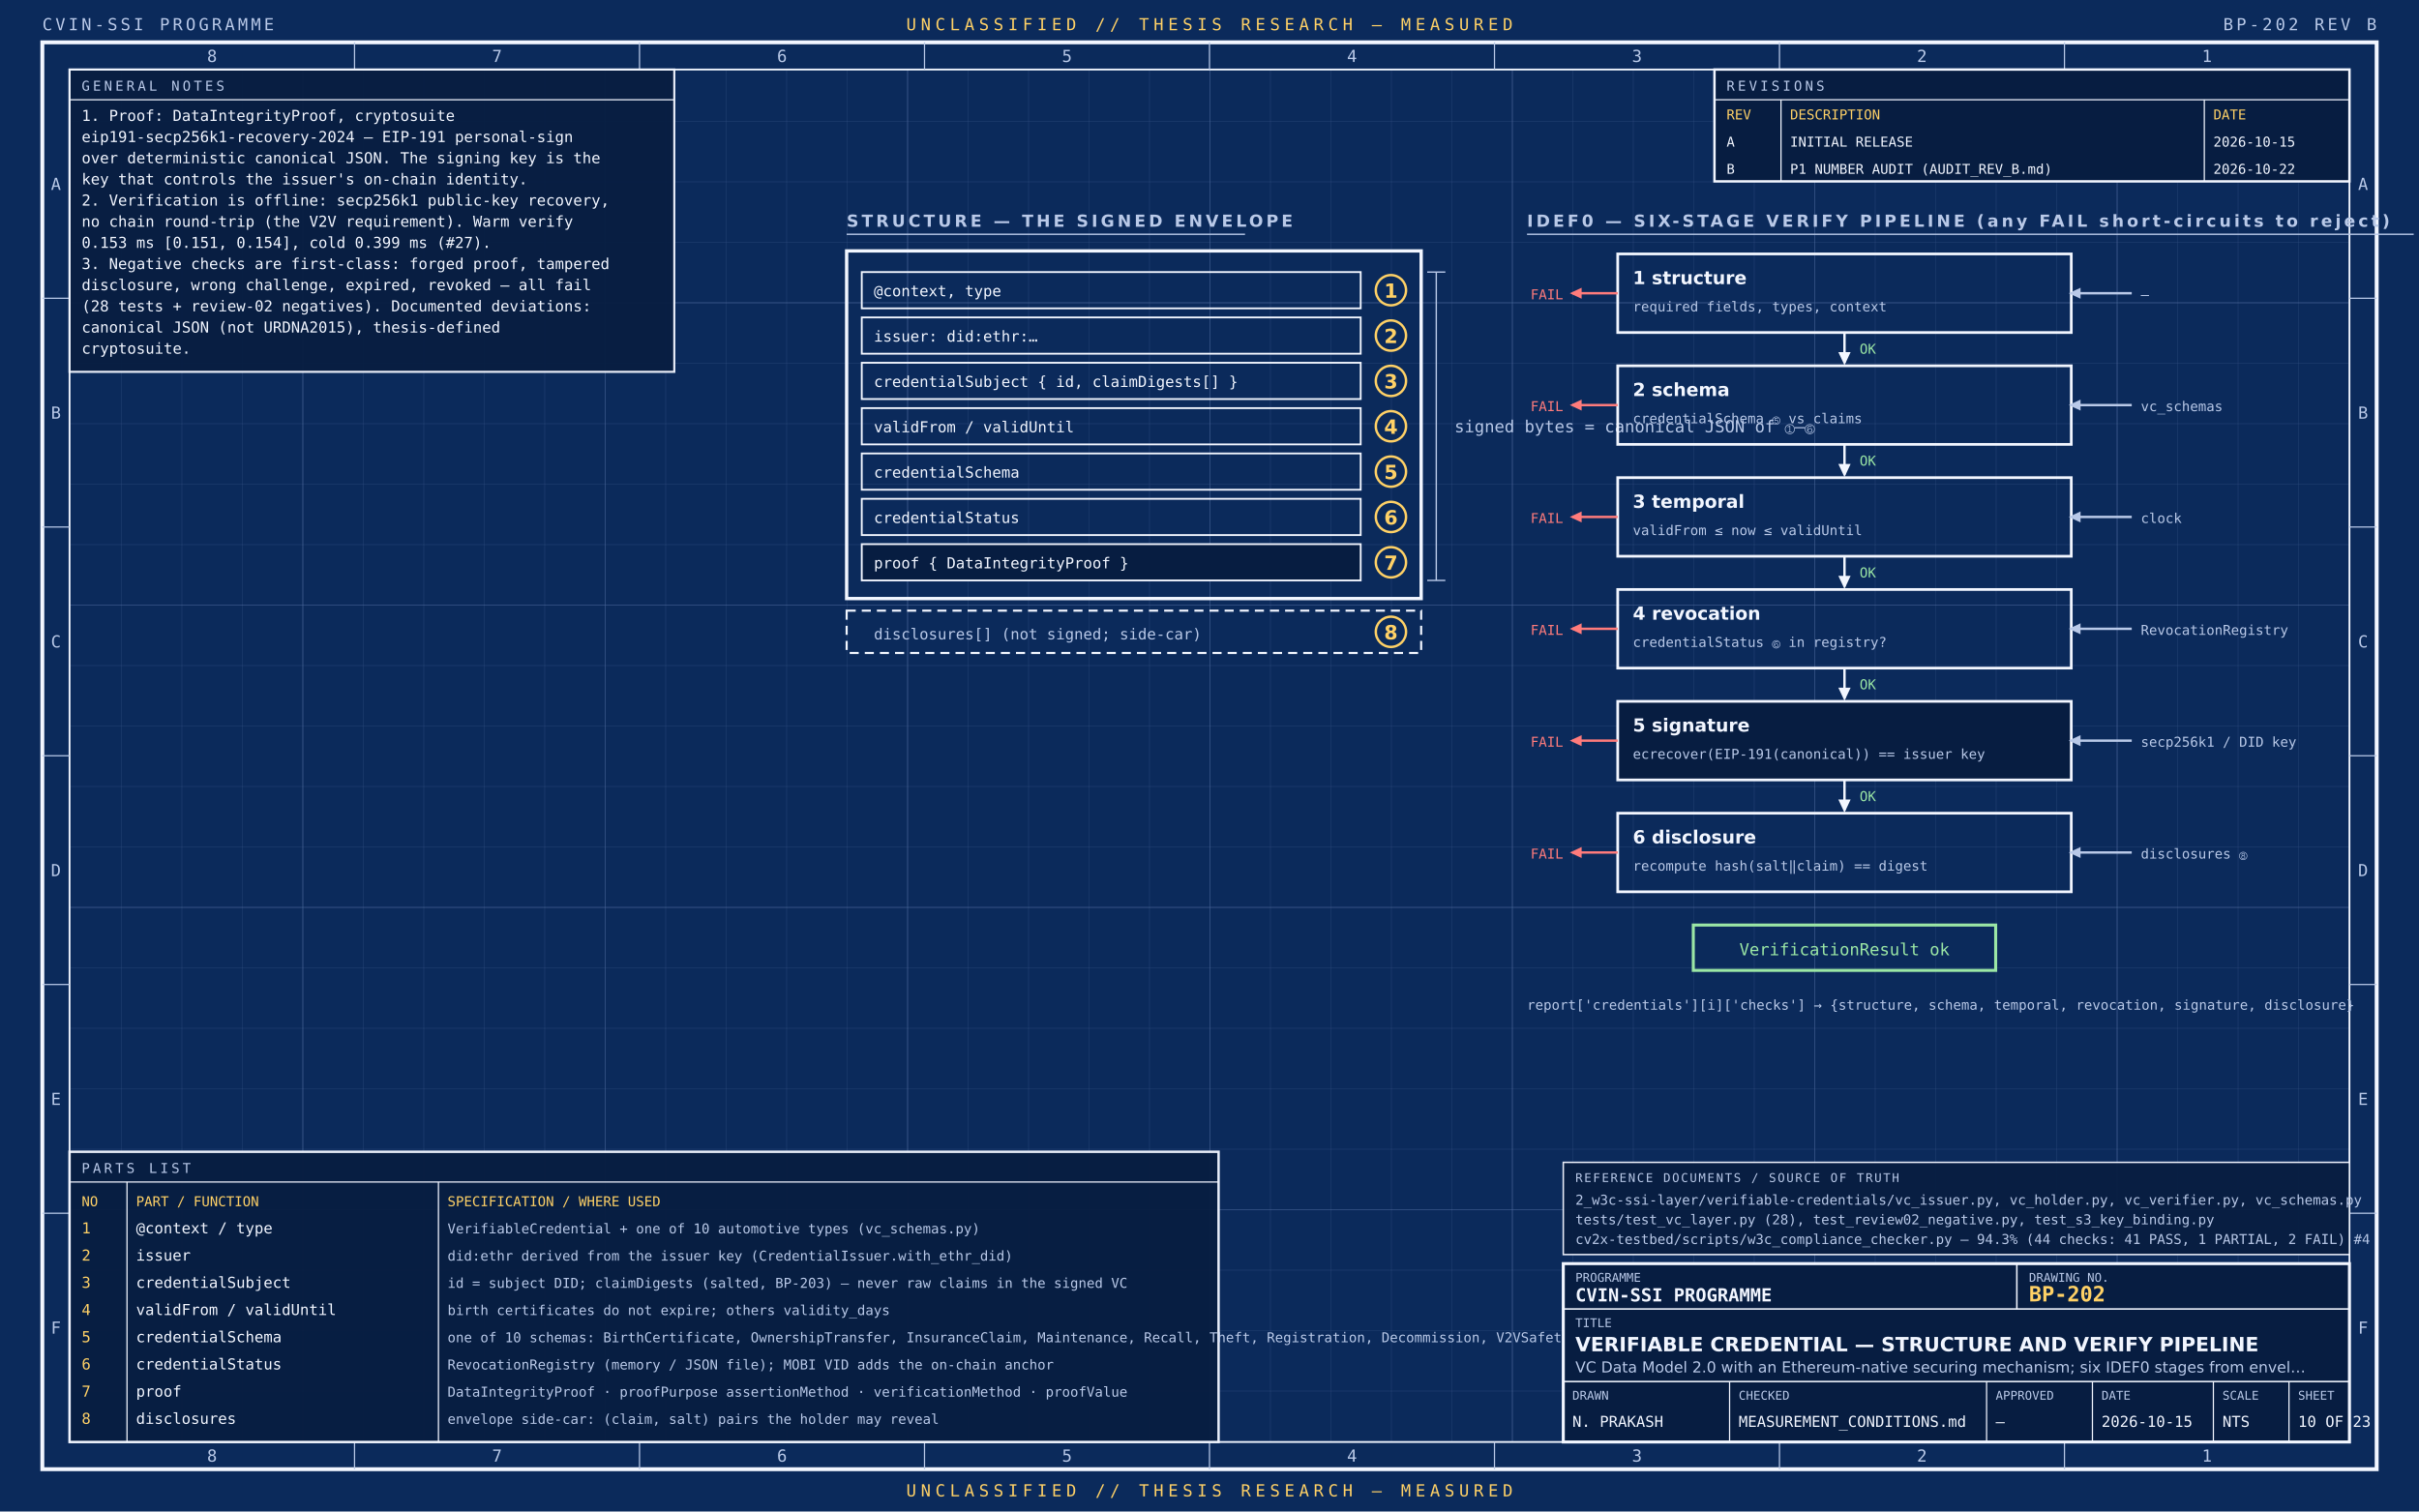
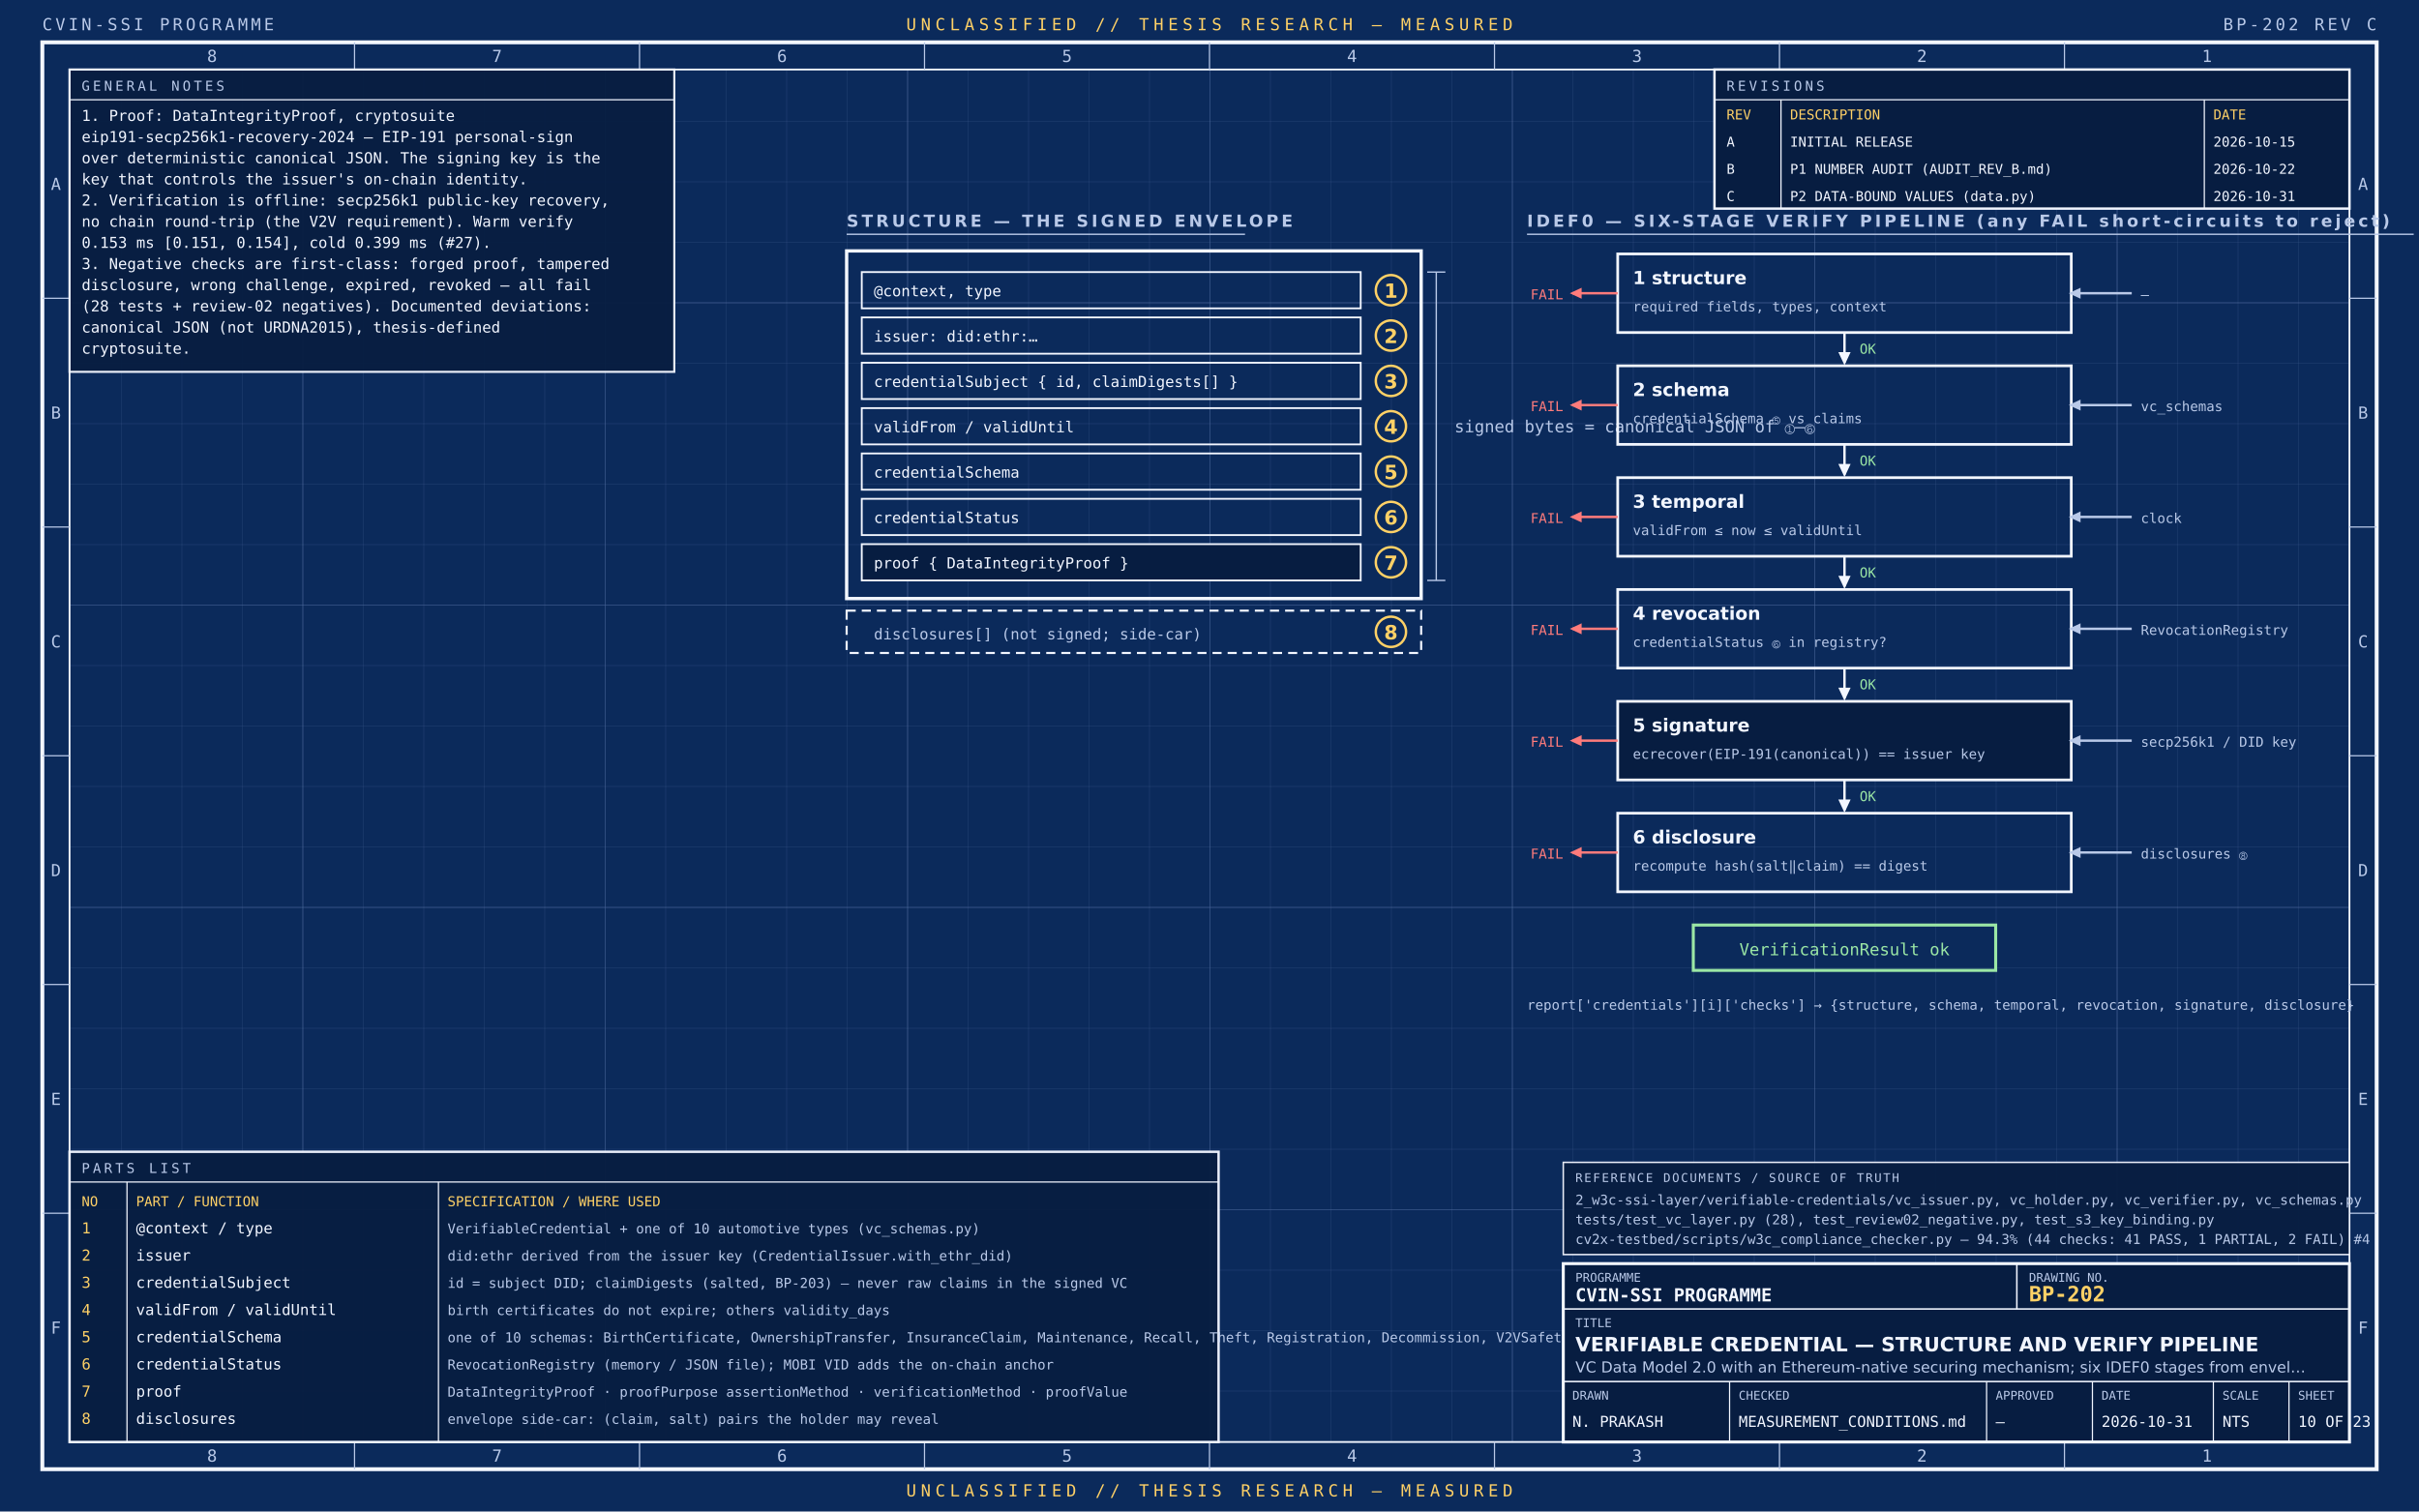
<svg xmlns="http://www.w3.org/2000/svg" width="1600" height="1000" viewBox="0 0 1600 1000">
  <defs>
    <pattern id="grid" width="40" height="40" patternUnits="userSpaceOnUse">
      <path d="M 40 0 L 0 0 0 40" fill="none" stroke="#5c78ad" stroke-width="0.35" opacity="0.55" />
    </pattern>
    <pattern id="grid2" width="200" height="200" patternUnits="userSpaceOnUse">
      <path d="M 200 0 L 0 0 0 200" fill="none" stroke="#5c78ad" stroke-width="0.7" opacity="0.6" />
    </pattern>
  </defs>
  <rect width="1600" height="1000" fill="#0b2a5b" />
  <rect x="46" y="46" width="1508" height="908" fill="url(#grid)" />
  <rect x="46" y="46" width="1508" height="908" fill="url(#grid2)" />
  <rect x="28" y="28" width="1544" height="944" fill="none" stroke="#f2f6ff" stroke-width="2.6" />
  <rect x="46" y="46" width="1508" height="908" fill="none" stroke="#f2f6ff" stroke-width="1.2" />
  <text x="140.25" y="41" font-family="DejaVu Sans Mono, Menlo, Consolas, monospace" font-size="11" fill="#b9c9e8" text-anchor="middle">8</text>
  <text x="140.25" y="967" font-family="DejaVu Sans Mono, Menlo, Consolas, monospace" font-size="11" fill="#b9c9e8" text-anchor="middle">8</text>
  <text x="328.75" y="41" font-family="DejaVu Sans Mono, Menlo, Consolas, monospace" font-size="11" fill="#b9c9e8" text-anchor="middle">7</text>
  <text x="328.75" y="967" font-family="DejaVu Sans Mono, Menlo, Consolas, monospace" font-size="11" fill="#b9c9e8" text-anchor="middle">7</text>
  <line x1="234.5" y1="28" x2="234.5" y2="46" stroke="#b9c9e8" stroke-width="0.8" />
  <line x1="234.5" y1="954" x2="234.5" y2="972" stroke="#b9c9e8" stroke-width="0.8" />
  <text x="517.25" y="41" font-family="DejaVu Sans Mono, Menlo, Consolas, monospace" font-size="11" fill="#b9c9e8" text-anchor="middle">6</text>
  <text x="517.25" y="967" font-family="DejaVu Sans Mono, Menlo, Consolas, monospace" font-size="11" fill="#b9c9e8" text-anchor="middle">6</text>
  <line x1="423.0" y1="28" x2="423.0" y2="46" stroke="#b9c9e8" stroke-width="0.8" />
  <line x1="423.0" y1="954" x2="423.0" y2="972" stroke="#b9c9e8" stroke-width="0.8" />
  <text x="705.75" y="41" font-family="DejaVu Sans Mono, Menlo, Consolas, monospace" font-size="11" fill="#b9c9e8" text-anchor="middle">5</text>
  <text x="705.75" y="967" font-family="DejaVu Sans Mono, Menlo, Consolas, monospace" font-size="11" fill="#b9c9e8" text-anchor="middle">5</text>
  <line x1="611.5" y1="28" x2="611.5" y2="46" stroke="#b9c9e8" stroke-width="0.8" />
  <line x1="611.5" y1="954" x2="611.5" y2="972" stroke="#b9c9e8" stroke-width="0.8" />
  <text x="894.25" y="41" font-family="DejaVu Sans Mono, Menlo, Consolas, monospace" font-size="11" fill="#b9c9e8" text-anchor="middle">4</text>
  <text x="894.25" y="967" font-family="DejaVu Sans Mono, Menlo, Consolas, monospace" font-size="11" fill="#b9c9e8" text-anchor="middle">4</text>
  <line x1="800.0" y1="28" x2="800.0" y2="46" stroke="#b9c9e8" stroke-width="0.8" />
  <line x1="800.0" y1="954" x2="800.0" y2="972" stroke="#b9c9e8" stroke-width="0.8" />
  <text x="1082.75" y="41" font-family="DejaVu Sans Mono, Menlo, Consolas, monospace" font-size="11" fill="#b9c9e8" text-anchor="middle">3</text>
  <text x="1082.75" y="967" font-family="DejaVu Sans Mono, Menlo, Consolas, monospace" font-size="11" fill="#b9c9e8" text-anchor="middle">3</text>
  <line x1="988.5" y1="28" x2="988.5" y2="46" stroke="#b9c9e8" stroke-width="0.8" />
  <line x1="988.5" y1="954" x2="988.5" y2="972" stroke="#b9c9e8" stroke-width="0.8" />
  <text x="1271.25" y="41" font-family="DejaVu Sans Mono, Menlo, Consolas, monospace" font-size="11" fill="#b9c9e8" text-anchor="middle">2</text>
  <text x="1271.25" y="967" font-family="DejaVu Sans Mono, Menlo, Consolas, monospace" font-size="11" fill="#b9c9e8" text-anchor="middle">2</text>
  <line x1="1177.0" y1="28" x2="1177.0" y2="46" stroke="#b9c9e8" stroke-width="0.8" />
  <line x1="1177.0" y1="954" x2="1177.0" y2="972" stroke="#b9c9e8" stroke-width="0.8" />
  <text x="1459.75" y="41" font-family="DejaVu Sans Mono, Menlo, Consolas, monospace" font-size="11" fill="#b9c9e8" text-anchor="middle">1</text>
  <text x="1459.75" y="967" font-family="DejaVu Sans Mono, Menlo, Consolas, monospace" font-size="11" fill="#b9c9e8" text-anchor="middle">1</text>
  <line x1="1365.5" y1="28" x2="1365.5" y2="46" stroke="#b9c9e8" stroke-width="0.8" />
  <line x1="1365.5" y1="954" x2="1365.5" y2="972" stroke="#b9c9e8" stroke-width="0.8" />
  <text x="37" y="125.667" font-family="DejaVu Sans Mono, Menlo, Consolas, monospace" font-size="11" fill="#b9c9e8" text-anchor="middle">A</text>
  <text x="1563" y="125.667" font-family="DejaVu Sans Mono, Menlo, Consolas, monospace" font-size="11" fill="#b9c9e8" text-anchor="middle">A</text>
  <text x="37" y="277.0" font-family="DejaVu Sans Mono, Menlo, Consolas, monospace" font-size="11" fill="#b9c9e8" text-anchor="middle">B</text>
  <text x="1563" y="277.0" font-family="DejaVu Sans Mono, Menlo, Consolas, monospace" font-size="11" fill="#b9c9e8" text-anchor="middle">B</text>
  <line x1="28" y1="197.333" x2="46" y2="197.333" stroke="#b9c9e8" stroke-width="0.8" />
  <line x1="1554" y1="197.333" x2="1572" y2="197.333" stroke="#b9c9e8" stroke-width="0.8" />
  <text x="37" y="428.333" font-family="DejaVu Sans Mono, Menlo, Consolas, monospace" font-size="11" fill="#b9c9e8" text-anchor="middle">C</text>
  <text x="1563" y="428.333" font-family="DejaVu Sans Mono, Menlo, Consolas, monospace" font-size="11" fill="#b9c9e8" text-anchor="middle">C</text>
  <line x1="28" y1="348.667" x2="46" y2="348.667" stroke="#b9c9e8" stroke-width="0.8" />
  <line x1="1554" y1="348.667" x2="1572" y2="348.667" stroke="#b9c9e8" stroke-width="0.8" />
  <text x="37" y="579.667" font-family="DejaVu Sans Mono, Menlo, Consolas, monospace" font-size="11" fill="#b9c9e8" text-anchor="middle">D</text>
  <text x="1563" y="579.667" font-family="DejaVu Sans Mono, Menlo, Consolas, monospace" font-size="11" fill="#b9c9e8" text-anchor="middle">D</text>
  <line x1="28" y1="500.0" x2="46" y2="500.0" stroke="#b9c9e8" stroke-width="0.8" />
  <line x1="1554" y1="500.0" x2="1572" y2="500.0" stroke="#b9c9e8" stroke-width="0.8" />
  <text x="37" y="731.0" font-family="DejaVu Sans Mono, Menlo, Consolas, monospace" font-size="11" fill="#b9c9e8" text-anchor="middle">E</text>
  <text x="1563" y="731.0" font-family="DejaVu Sans Mono, Menlo, Consolas, monospace" font-size="11" fill="#b9c9e8" text-anchor="middle">E</text>
  <line x1="28" y1="651.333" x2="46" y2="651.333" stroke="#b9c9e8" stroke-width="0.8" />
  <line x1="1554" y1="651.333" x2="1572" y2="651.333" stroke="#b9c9e8" stroke-width="0.8" />
  <text x="37" y="882.333" font-family="DejaVu Sans Mono, Menlo, Consolas, monospace" font-size="11" fill="#b9c9e8" text-anchor="middle">F</text>
  <text x="1563" y="882.333" font-family="DejaVu Sans Mono, Menlo, Consolas, monospace" font-size="11" fill="#b9c9e8" text-anchor="middle">F</text>
  <line x1="28" y1="802.667" x2="46" y2="802.667" stroke="#b9c9e8" stroke-width="0.8" />
  <line x1="1554" y1="802.667" x2="1572" y2="802.667" stroke="#b9c9e8" stroke-width="0.8" />
  <text x="800.0" y="20" font-family="DejaVu Sans Mono, Menlo, Consolas, monospace" font-size="11" fill="#ffd166" text-anchor="middle" letter-spacing="3">UNCLASSIFIED // THESIS RESEARCH — MEASURED</text>
  <text x="800.0" y="990" font-family="DejaVu Sans Mono, Menlo, Consolas, monospace" font-size="11" fill="#ffd166" text-anchor="middle" letter-spacing="3">UNCLASSIFIED // THESIS RESEARCH — MEASURED</text>
  <text x="28" y="20" font-family="DejaVu Sans Mono, Menlo, Consolas, monospace" font-size="11" fill="#b9c9e8" letter-spacing="2">CVIN-SSI PROGRAMME</text>
-   <text x="1572" y="20" font-family="DejaVu Sans Mono, Menlo, Consolas, monospace" font-size="11" fill="#b9c9e8" text-anchor="end" letter-spacing="2">BP-202  REV B</text>
+   <text x="1572" y="20" font-family="DejaVu Sans Mono, Menlo, Consolas, monospace" font-size="11" fill="#b9c9e8" text-anchor="end" letter-spacing="2">BP-202  REV C</text>
  <text x="560" y="150" font-family="DejaVu Sans, Helvetica, Arial, sans-serif" font-size="11" fill="#b9c9e8" text-anchor="start" font-weight="bold" opacity="1.0" letter-spacing="2">STRUCTURE — THE SIGNED ENVELOPE</text>
  <line x1="560" y1="155" x2="823.5" y2="155" stroke="#b9c9e8" stroke-width="0.9" opacity="1.0" />
  <rect x="560" y="166" width="380" height="230" rx="0" fill="none" stroke="#f2f6ff" stroke-width="2.2" opacity="1.0" />
  <rect x="570" y="180" width="330" height="24" rx="0" fill="none" stroke="#f2f6ff" stroke-width="1.2" opacity="1.0" />
  <text x="578" y="196" font-family="DejaVu Sans Mono, Menlo, Consolas, monospace" font-size="10" fill="#f2f6ff" text-anchor="start" font-weight="normal" opacity="1.0">@context, type</text>
  <circle cx="920" cy="192" r="10" fill="#0b2a5b" stroke="#ffd166" stroke-width="1.6" />
  <text x="920" y="197" font-family="DejaVu Sans, Helvetica, Arial, sans-serif" font-size="13" fill="#ffd166" text-anchor="middle" font-weight="bold" opacity="1.0">1</text>
  <rect x="570" y="210" width="330" height="24" rx="0" fill="none" stroke="#f2f6ff" stroke-width="1.2" opacity="1.0" />
  <text x="578" y="226" font-family="DejaVu Sans Mono, Menlo, Consolas, monospace" font-size="10" fill="#f2f6ff" text-anchor="start" font-weight="normal" opacity="1.0">issuer: did:ethr:…</text>
  <circle cx="920" cy="222" r="10" fill="#0b2a5b" stroke="#ffd166" stroke-width="1.6" />
  <text x="920" y="227" font-family="DejaVu Sans, Helvetica, Arial, sans-serif" font-size="13" fill="#ffd166" text-anchor="middle" font-weight="bold" opacity="1.0">2</text>
  <rect x="570" y="240" width="330" height="24" rx="0" fill="none" stroke="#f2f6ff" stroke-width="1.2" opacity="1.0" />
  <text x="578" y="256" font-family="DejaVu Sans Mono, Menlo, Consolas, monospace" font-size="10" fill="#f2f6ff" text-anchor="start" font-weight="normal" opacity="1.0">credentialSubject { id, claimDigests[] }</text>
  <circle cx="920" cy="252" r="10" fill="#0b2a5b" stroke="#ffd166" stroke-width="1.6" />
  <text x="920" y="257" font-family="DejaVu Sans, Helvetica, Arial, sans-serif" font-size="13" fill="#ffd166" text-anchor="middle" font-weight="bold" opacity="1.0">3</text>
  <rect x="570" y="270" width="330" height="24" rx="0" fill="none" stroke="#f2f6ff" stroke-width="1.2" opacity="1.0" />
  <text x="578" y="286" font-family="DejaVu Sans Mono, Menlo, Consolas, monospace" font-size="10" fill="#f2f6ff" text-anchor="start" font-weight="normal" opacity="1.0">validFrom / validUntil</text>
  <circle cx="920" cy="282" r="10" fill="#0b2a5b" stroke="#ffd166" stroke-width="1.6" />
  <text x="920" y="287" font-family="DejaVu Sans, Helvetica, Arial, sans-serif" font-size="13" fill="#ffd166" text-anchor="middle" font-weight="bold" opacity="1.0">4</text>
  <rect x="570" y="300" width="330" height="24" rx="0" fill="none" stroke="#f2f6ff" stroke-width="1.2" opacity="1.0" />
  <text x="578" y="316" font-family="DejaVu Sans Mono, Menlo, Consolas, monospace" font-size="10" fill="#f2f6ff" text-anchor="start" font-weight="normal" opacity="1.0">credentialSchema</text>
  <circle cx="920" cy="312" r="10" fill="#0b2a5b" stroke="#ffd166" stroke-width="1.6" />
  <text x="920" y="317" font-family="DejaVu Sans, Helvetica, Arial, sans-serif" font-size="13" fill="#ffd166" text-anchor="middle" font-weight="bold" opacity="1.0">5</text>
  <rect x="570" y="330" width="330" height="24" rx="0" fill="none" stroke="#f2f6ff" stroke-width="1.2" opacity="1.0" />
  <text x="578" y="346" font-family="DejaVu Sans Mono, Menlo, Consolas, monospace" font-size="10" fill="#f2f6ff" text-anchor="start" font-weight="normal" opacity="1.0">credentialStatus</text>
  <circle cx="920" cy="342" r="10" fill="#0b2a5b" stroke="#ffd166" stroke-width="1.6" />
  <text x="920" y="347" font-family="DejaVu Sans, Helvetica, Arial, sans-serif" font-size="13" fill="#ffd166" text-anchor="middle" font-weight="bold" opacity="1.0">6</text>
  <rect x="570" y="360" width="330" height="24" rx="0" fill="#071d41" stroke="#f2f6ff" stroke-width="1.2" opacity="1.0" />
  <text x="578" y="376" font-family="DejaVu Sans Mono, Menlo, Consolas, monospace" font-size="10" fill="#f2f6ff" text-anchor="start" font-weight="normal" opacity="1.0">proof { DataIntegrityProof }</text>
  <circle cx="920" cy="372" r="10" fill="#0b2a5b" stroke="#ffd166" stroke-width="1.6" />
  <text x="920" y="377" font-family="DejaVu Sans, Helvetica, Arial, sans-serif" font-size="13" fill="#ffd166" text-anchor="middle" font-weight="bold" opacity="1.0">7</text>
  <rect x="560" y="404" width="380" height="28" rx="0" fill="none" stroke="#f2f6ff" stroke-width="1.4" opacity="1.0" stroke-dasharray="6,4" />
  <text x="578" y="423" font-family="DejaVu Sans Mono, Menlo, Consolas, monospace" font-size="10" fill="#b9c9e8" text-anchor="start" font-weight="normal" opacity="1.0">disclosures[] (not signed; side-car)</text>
  <circle cx="920" cy="418" r="10" fill="#0b2a5b" stroke="#ffd166" stroke-width="1.6" />
  <text x="920" y="423" font-family="DejaVu Sans, Helvetica, Arial, sans-serif" font-size="13" fill="#ffd166" text-anchor="middle" font-weight="bold" opacity="1.0">8</text>
  <line x1="950" y1="180" x2="950" y2="384" stroke="#b9c9e8" stroke-width="0.9" opacity="1.0" />
  <line x1="944" y1="180" x2="956" y2="180" stroke="#b9c9e8" stroke-width="0.9" opacity="1.0" />
  <line x1="944" y1="384" x2="956" y2="384" stroke="#b9c9e8" stroke-width="0.9" opacity="1.0" />
  <text x="962" y="286.0" font-family="DejaVu Sans Mono, Menlo, Consolas, monospace" font-size="11" fill="#b9c9e8" text-anchor="start" font-weight="normal" opacity="1.0">signed bytes = canonical JSON of ①–⑥</text>
  <text x="1010" y="150" font-family="DejaVu Sans, Helvetica, Arial, sans-serif" font-size="11" fill="#b9c9e8" text-anchor="start" font-weight="bold" opacity="1.0" letter-spacing="2">IDEF0 — SIX-STAGE VERIFY PIPELINE (any FAIL short-circuits to reject)</text>
  <line x1="1010" y1="155" x2="1596.5" y2="155" stroke="#b9c9e8" stroke-width="0.9" opacity="1.0" />
  <rect x="1070" y="168" width="300" height="52" rx="0" fill="none" stroke="#f2f6ff" stroke-width="1.8" opacity="1.0" />
  <text x="1080" y="188" font-family="DejaVu Sans, Helvetica, Arial, sans-serif" font-size="12" fill="#f2f6ff" text-anchor="start" font-weight="bold" opacity="1.0">1 structure</text>
  <text x="1080" y="206" font-family="DejaVu Sans Mono, Menlo, Consolas, monospace" font-size="9" fill="#b9c9e8" text-anchor="start" font-weight="normal" opacity="1.0">required fields, types, context</text>
  <line x1="1410" y1="194" x2="1370" y2="194" stroke="#b9c9e8" stroke-width="1.6" opacity="1.0" />
  <polygon points="1375.438,191.464 1370,194 1375.438,196.536" fill="#b9c9e8" stroke="#b9c9e8" stroke-width="1.4" />
  <text x="1416" y="198" font-family="DejaVu Sans Mono, Menlo, Consolas, monospace" font-size="9" fill="#b9c9e8" text-anchor="start" font-weight="normal" opacity="1.0">—</text>
  <line x1="1220" y1="220" x2="1220" y2="240" stroke="#f2f6ff" stroke-width="1.6" opacity="1.0" />
  <polygon points="1217.042,233.656 1220,240 1222.958,233.656" fill="#f2f6ff" stroke="#f2f6ff" stroke-width="1.4" />
  <text x="1230" y="234" font-family="DejaVu Sans Mono, Menlo, Consolas, monospace" font-size="9" fill="#9be7a5" text-anchor="start" font-weight="normal" opacity="1.0">OK</text>
  <line x1="1070" y1="194" x2="1040" y2="194" stroke="#ff7b7b" stroke-width="1.6" opacity="1.0" />
  <polygon points="1045.438,191.464 1040,194 1045.438,196.536" fill="#ff7b7b" stroke="#ff7b7b" stroke-width="1.4" />
  <text x="1034" y="198" font-family="DejaVu Sans Mono, Menlo, Consolas, monospace" font-size="9" fill="#ff7b7b" text-anchor="end" font-weight="normal" opacity="1.0">FAIL</text>
  <rect x="1070" y="242" width="300" height="52" rx="0" fill="none" stroke="#f2f6ff" stroke-width="1.8" opacity="1.0" />
  <text x="1080" y="262" font-family="DejaVu Sans, Helvetica, Arial, sans-serif" font-size="12" fill="#f2f6ff" text-anchor="start" font-weight="bold" opacity="1.0">2 schema</text>
  <text x="1080" y="280" font-family="DejaVu Sans Mono, Menlo, Consolas, monospace" font-size="9" fill="#b9c9e8" text-anchor="start" font-weight="normal" opacity="1.0">credentialSchema ⑤ vs claims</text>
  <line x1="1410" y1="268" x2="1370" y2="268" stroke="#b9c9e8" stroke-width="1.6" opacity="1.0" />
  <polygon points="1375.438,265.464 1370,268 1375.438,270.536" fill="#b9c9e8" stroke="#b9c9e8" stroke-width="1.4" />
  <text x="1416" y="272" font-family="DejaVu Sans Mono, Menlo, Consolas, monospace" font-size="9" fill="#b9c9e8" text-anchor="start" font-weight="normal" opacity="1.0">vc_schemas</text>
  <line x1="1220" y1="294" x2="1220" y2="314" stroke="#f2f6ff" stroke-width="1.6" opacity="1.0" />
  <polygon points="1217.042,307.656 1220,314 1222.958,307.656" fill="#f2f6ff" stroke="#f2f6ff" stroke-width="1.4" />
  <text x="1230" y="308" font-family="DejaVu Sans Mono, Menlo, Consolas, monospace" font-size="9" fill="#9be7a5" text-anchor="start" font-weight="normal" opacity="1.0">OK</text>
  <line x1="1070" y1="268" x2="1040" y2="268" stroke="#ff7b7b" stroke-width="1.6" opacity="1.0" />
  <polygon points="1045.438,265.464 1040,268 1045.438,270.536" fill="#ff7b7b" stroke="#ff7b7b" stroke-width="1.4" />
  <text x="1034" y="272" font-family="DejaVu Sans Mono, Menlo, Consolas, monospace" font-size="9" fill="#ff7b7b" text-anchor="end" font-weight="normal" opacity="1.0">FAIL</text>
  <rect x="1070" y="316" width="300" height="52" rx="0" fill="none" stroke="#f2f6ff" stroke-width="1.8" opacity="1.0" />
  <text x="1080" y="336" font-family="DejaVu Sans, Helvetica, Arial, sans-serif" font-size="12" fill="#f2f6ff" text-anchor="start" font-weight="bold" opacity="1.0">3 temporal</text>
  <text x="1080" y="354" font-family="DejaVu Sans Mono, Menlo, Consolas, monospace" font-size="9" fill="#b9c9e8" text-anchor="start" font-weight="normal" opacity="1.0">validFrom ≤ now ≤ validUntil</text>
  <line x1="1410" y1="342" x2="1370" y2="342" stroke="#b9c9e8" stroke-width="1.6" opacity="1.0" />
  <polygon points="1375.438,339.464 1370,342 1375.438,344.536" fill="#b9c9e8" stroke="#b9c9e8" stroke-width="1.4" />
  <text x="1416" y="346" font-family="DejaVu Sans Mono, Menlo, Consolas, monospace" font-size="9" fill="#b9c9e8" text-anchor="start" font-weight="normal" opacity="1.0">clock</text>
  <line x1="1220" y1="368" x2="1220" y2="388" stroke="#f2f6ff" stroke-width="1.6" opacity="1.0" />
  <polygon points="1217.042,381.656 1220,388 1222.958,381.656" fill="#f2f6ff" stroke="#f2f6ff" stroke-width="1.4" />
  <text x="1230" y="382" font-family="DejaVu Sans Mono, Menlo, Consolas, monospace" font-size="9" fill="#9be7a5" text-anchor="start" font-weight="normal" opacity="1.0">OK</text>
  <line x1="1070" y1="342" x2="1040" y2="342" stroke="#ff7b7b" stroke-width="1.6" opacity="1.0" />
  <polygon points="1045.438,339.464 1040,342 1045.438,344.536" fill="#ff7b7b" stroke="#ff7b7b" stroke-width="1.4" />
  <text x="1034" y="346" font-family="DejaVu Sans Mono, Menlo, Consolas, monospace" font-size="9" fill="#ff7b7b" text-anchor="end" font-weight="normal" opacity="1.0">FAIL</text>
  <rect x="1070" y="390" width="300" height="52" rx="0" fill="none" stroke="#f2f6ff" stroke-width="1.8" opacity="1.0" />
  <text x="1080" y="410" font-family="DejaVu Sans, Helvetica, Arial, sans-serif" font-size="12" fill="#f2f6ff" text-anchor="start" font-weight="bold" opacity="1.0">4 revocation</text>
  <text x="1080" y="428" font-family="DejaVu Sans Mono, Menlo, Consolas, monospace" font-size="9" fill="#b9c9e8" text-anchor="start" font-weight="normal" opacity="1.0">credentialStatus ⑥ in registry?</text>
  <line x1="1410" y1="416" x2="1370" y2="416" stroke="#b9c9e8" stroke-width="1.6" opacity="1.0" />
  <polygon points="1375.438,413.464 1370,416 1375.438,418.536" fill="#b9c9e8" stroke="#b9c9e8" stroke-width="1.4" />
  <text x="1416" y="420" font-family="DejaVu Sans Mono, Menlo, Consolas, monospace" font-size="9" fill="#b9c9e8" text-anchor="start" font-weight="normal" opacity="1.0">RevocationRegistry</text>
  <line x1="1220" y1="442" x2="1220" y2="462" stroke="#f2f6ff" stroke-width="1.6" opacity="1.0" />
  <polygon points="1217.042,455.656 1220,462 1222.958,455.656" fill="#f2f6ff" stroke="#f2f6ff" stroke-width="1.4" />
  <text x="1230" y="456" font-family="DejaVu Sans Mono, Menlo, Consolas, monospace" font-size="9" fill="#9be7a5" text-anchor="start" font-weight="normal" opacity="1.0">OK</text>
  <line x1="1070" y1="416" x2="1040" y2="416" stroke="#ff7b7b" stroke-width="1.6" opacity="1.0" />
  <polygon points="1045.438,413.464 1040,416 1045.438,418.536" fill="#ff7b7b" stroke="#ff7b7b" stroke-width="1.4" />
  <text x="1034" y="420" font-family="DejaVu Sans Mono, Menlo, Consolas, monospace" font-size="9" fill="#ff7b7b" text-anchor="end" font-weight="normal" opacity="1.0">FAIL</text>
  <rect x="1070" y="464" width="300" height="52" rx="0" fill="#071d41" stroke="#f2f6ff" stroke-width="1.8" opacity="1.0" />
  <text x="1080" y="484" font-family="DejaVu Sans, Helvetica, Arial, sans-serif" font-size="12" fill="#f2f6ff" text-anchor="start" font-weight="bold" opacity="1.0">5 signature</text>
  <text x="1080" y="502" font-family="DejaVu Sans Mono, Menlo, Consolas, monospace" font-size="9" fill="#b9c9e8" text-anchor="start" font-weight="normal" opacity="1.0">ecrecover(EIP-191(canonical)) == issuer key</text>
  <line x1="1410" y1="490" x2="1370" y2="490" stroke="#b9c9e8" stroke-width="1.6" opacity="1.0" />
  <polygon points="1375.438,487.464 1370,490 1375.438,492.536" fill="#b9c9e8" stroke="#b9c9e8" stroke-width="1.4" />
  <text x="1416" y="494" font-family="DejaVu Sans Mono, Menlo, Consolas, monospace" font-size="9" fill="#b9c9e8" text-anchor="start" font-weight="normal" opacity="1.0">secp256k1 / DID key</text>
  <line x1="1220" y1="516" x2="1220" y2="536" stroke="#f2f6ff" stroke-width="1.6" opacity="1.0" />
  <polygon points="1217.042,529.656 1220,536 1222.958,529.656" fill="#f2f6ff" stroke="#f2f6ff" stroke-width="1.4" />
  <text x="1230" y="530" font-family="DejaVu Sans Mono, Menlo, Consolas, monospace" font-size="9" fill="#9be7a5" text-anchor="start" font-weight="normal" opacity="1.0">OK</text>
  <line x1="1070" y1="490" x2="1040" y2="490" stroke="#ff7b7b" stroke-width="1.6" opacity="1.0" />
  <polygon points="1045.438,487.464 1040,490 1045.438,492.536" fill="#ff7b7b" stroke="#ff7b7b" stroke-width="1.4" />
  <text x="1034" y="494" font-family="DejaVu Sans Mono, Menlo, Consolas, monospace" font-size="9" fill="#ff7b7b" text-anchor="end" font-weight="normal" opacity="1.0">FAIL</text>
  <rect x="1070" y="538" width="300" height="52" rx="0" fill="none" stroke="#f2f6ff" stroke-width="1.8" opacity="1.0" />
  <text x="1080" y="558" font-family="DejaVu Sans, Helvetica, Arial, sans-serif" font-size="12" fill="#f2f6ff" text-anchor="start" font-weight="bold" opacity="1.0">6 disclosure</text>
  <text x="1080" y="576" font-family="DejaVu Sans Mono, Menlo, Consolas, monospace" font-size="9" fill="#b9c9e8" text-anchor="start" font-weight="normal" opacity="1.0">recompute hash(salt‖claim) == digest</text>
  <line x1="1410" y1="564" x2="1370" y2="564" stroke="#b9c9e8" stroke-width="1.6" opacity="1.0" />
  <polygon points="1375.438,561.464 1370,564 1375.438,566.536" fill="#b9c9e8" stroke="#b9c9e8" stroke-width="1.4" />
  <text x="1416" y="568" font-family="DejaVu Sans Mono, Menlo, Consolas, monospace" font-size="9" fill="#b9c9e8" text-anchor="start" font-weight="normal" opacity="1.0">disclosures ⑧</text>
  <line x1="1070" y1="564" x2="1040" y2="564" stroke="#ff7b7b" stroke-width="1.6" opacity="1.0" />
  <polygon points="1045.438,561.464 1040,564 1045.438,566.536" fill="#ff7b7b" stroke="#ff7b7b" stroke-width="1.4" />
  <text x="1034" y="568" font-family="DejaVu Sans Mono, Menlo, Consolas, monospace" font-size="9" fill="#ff7b7b" text-anchor="end" font-weight="normal" opacity="1.0">FAIL</text>
  <rect x="1120" y="612" width="200" height="30" rx="0" fill="none" stroke="#9be7a5" stroke-width="2.0" opacity="1.0" />
  <text x="1220" y="632" font-family="DejaVu Sans Mono, Menlo, Consolas, monospace" font-size="11" fill="#9be7a5" text-anchor="middle" font-weight="normal" opacity="1.0">VerificationResult ok</text>
  <text x="1010" y="668" font-family="DejaVu Sans Mono, Menlo, Consolas, monospace" font-size="9" fill="#b9c9e8" text-anchor="start" font-weight="normal" opacity="1.0">report['credentials'][i]['checks'] → {structure, schema, temporal, revocation, signature, disclosure}</text>
  <rect x="46" y="46" width="400" height="200" rx="0" fill="#071d41" stroke="#f2f6ff" stroke-width="1.4" opacity="0.95" />
  <text x="54" y="60" font-family="DejaVu Sans Mono, Menlo, Consolas, monospace" font-size="9" fill="#b9c9e8" text-anchor="start" font-weight="normal" opacity="1.0" letter-spacing="2">GENERAL NOTES</text>
  <line x1="46" y1="66" x2="446" y2="66" stroke="#f2f6ff" stroke-width="0.8" opacity="1.0" />
  <text x="54" y="80" font-family="DejaVu Sans Mono, Menlo, Consolas, monospace" font-size="10" fill="#f2f6ff" text-anchor="start" font-weight="normal" opacity="1.0">1. Proof: DataIntegrityProof, cryptosuite</text>
  <text x="54" y="94" font-family="DejaVu Sans Mono, Menlo, Consolas, monospace" font-size="10" fill="#f2f6ff" text-anchor="start" font-weight="normal" opacity="1.0">   eip191-secp256k1-recovery-2024 — EIP-191 personal-sign</text>
  <text x="54" y="108" font-family="DejaVu Sans Mono, Menlo, Consolas, monospace" font-size="10" fill="#f2f6ff" text-anchor="start" font-weight="normal" opacity="1.0">   over deterministic canonical JSON. The signing key is the</text>
  <text x="54" y="122" font-family="DejaVu Sans Mono, Menlo, Consolas, monospace" font-size="10" fill="#f2f6ff" text-anchor="start" font-weight="normal" opacity="1.0">   key that controls the issuer's on-chain identity.</text>
  <text x="54" y="136" font-family="DejaVu Sans Mono, Menlo, Consolas, monospace" font-size="10" fill="#f2f6ff" text-anchor="start" font-weight="normal" opacity="1.0">2. Verification is offline: secp256k1 public-key recovery,</text>
  <text x="54" y="150" font-family="DejaVu Sans Mono, Menlo, Consolas, monospace" font-size="10" fill="#f2f6ff" text-anchor="start" font-weight="normal" opacity="1.0">   no chain round-trip (the V2V requirement). Warm verify</text>
  <text x="54" y="164" font-family="DejaVu Sans Mono, Menlo, Consolas, monospace" font-size="10" fill="#f2f6ff" text-anchor="start" font-weight="normal" opacity="1.0">   0.153 ms [0.151, 0.154], cold 0.399 ms (#27).</text>
  <text x="54" y="178" font-family="DejaVu Sans Mono, Menlo, Consolas, monospace" font-size="10" fill="#f2f6ff" text-anchor="start" font-weight="normal" opacity="1.0">3. Negative checks are first-class: forged proof, tampered</text>
  <text x="54" y="192" font-family="DejaVu Sans Mono, Menlo, Consolas, monospace" font-size="10" fill="#f2f6ff" text-anchor="start" font-weight="normal" opacity="1.0">   disclosure, wrong challenge, expired, revoked — all fail</text>
  <text x="54" y="206" font-family="DejaVu Sans Mono, Menlo, Consolas, monospace" font-size="10" fill="#f2f6ff" text-anchor="start" font-weight="normal" opacity="1.0">   (28 tests + review-02 negatives). Documented deviations:</text>
  <text x="54" y="220" font-family="DejaVu Sans Mono, Menlo, Consolas, monospace" font-size="10" fill="#f2f6ff" text-anchor="start" font-weight="normal" opacity="1.0">   canonical JSON (not URDNA2015), thesis-defined</text>
  <text x="54" y="234" font-family="DejaVu Sans Mono, Menlo, Consolas, monospace" font-size="10" fill="#f2f6ff" text-anchor="start" font-weight="normal" opacity="1.0">   cryptosuite.</text>
-   <rect x="1134" y="46" width="420" height="74" rx="0" fill="#071d41" stroke="#f2f6ff" stroke-width="1.6" opacity="1.0" />
+   <rect x="1134" y="46" width="420" height="92" rx="0" fill="#071d41" stroke="#f2f6ff" stroke-width="1.6" opacity="1.0" />
  <text x="1142" y="60" font-family="DejaVu Sans Mono, Menlo, Consolas, monospace" font-size="9" fill="#b9c9e8" text-anchor="start" font-weight="normal" opacity="1.0" letter-spacing="2">REVISIONS</text>
  <line x1="1134" y1="66" x2="1554" y2="66" stroke="#f2f6ff" stroke-width="0.8" opacity="1.0" />
  <text x="1142" y="79" font-family="DejaVu Sans Mono, Menlo, Consolas, monospace" font-size="9" fill="#ffd166" text-anchor="start" font-weight="normal" opacity="1.0">REV</text>
  <text x="1184" y="79" font-family="DejaVu Sans Mono, Menlo, Consolas, monospace" font-size="9" fill="#ffd166" text-anchor="start" font-weight="normal" opacity="1.0">DESCRIPTION</text>
  <text x="1464" y="79" font-family="DejaVu Sans Mono, Menlo, Consolas, monospace" font-size="9" fill="#ffd166" text-anchor="start" font-weight="normal" opacity="1.0">DATE</text>
  <text x="1142" y="97" font-family="DejaVu Sans Mono, Menlo, Consolas, monospace" font-size="9" fill="#f2f6ff" text-anchor="start" font-weight="normal" opacity="1.0">A</text>
  <text x="1184" y="97" font-family="DejaVu Sans Mono, Menlo, Consolas, monospace" font-size="9" fill="#f2f6ff" text-anchor="start" font-weight="normal" opacity="1.0">INITIAL RELEASE</text>
  <text x="1464" y="97" font-family="DejaVu Sans Mono, Menlo, Consolas, monospace" font-size="9" fill="#f2f6ff" text-anchor="start" font-weight="normal" opacity="1.0">2026-10-15</text>
  <text x="1142" y="115" font-family="DejaVu Sans Mono, Menlo, Consolas, monospace" font-size="9" fill="#f2f6ff" text-anchor="start" font-weight="normal" opacity="1.0">B</text>
  <text x="1184" y="115" font-family="DejaVu Sans Mono, Menlo, Consolas, monospace" font-size="9" fill="#f2f6ff" text-anchor="start" font-weight="normal" opacity="1.0">P1 NUMBER AUDIT (AUDIT_REV_B.md)</text>
  <text x="1464" y="115" font-family="DejaVu Sans Mono, Menlo, Consolas, monospace" font-size="9" fill="#f2f6ff" text-anchor="start" font-weight="normal" opacity="1.0">2026-10-22</text>
-   <line x1="1178" y1="66" x2="1178" y2="120" stroke="#f2f6ff" stroke-width="0.8" opacity="1.0" />
-   <line x1="1458" y1="66" x2="1458" y2="120" stroke="#f2f6ff" stroke-width="0.8" opacity="1.0" />
+   <text x="1142" y="133" font-family="DejaVu Sans Mono, Menlo, Consolas, monospace" font-size="9" fill="#f2f6ff" text-anchor="start" font-weight="normal" opacity="1.0">C</text>
+   <text x="1184" y="133" font-family="DejaVu Sans Mono, Menlo, Consolas, monospace" font-size="9" fill="#f2f6ff" text-anchor="start" font-weight="normal" opacity="1.0">P2 DATA-BOUND VALUES (data.py)</text>
+   <text x="1464" y="133" font-family="DejaVu Sans Mono, Menlo, Consolas, monospace" font-size="9" fill="#f2f6ff" text-anchor="start" font-weight="normal" opacity="1.0">2026-10-31</text>
+   <line x1="1178" y1="66" x2="1178" y2="138" stroke="#f2f6ff" stroke-width="0.8" opacity="1.0" />
+   <line x1="1458" y1="66" x2="1458" y2="138" stroke="#f2f6ff" stroke-width="0.8" opacity="1.0" />
  <rect x="46" y="762" width="760" height="192" rx="0" fill="#071d41" stroke="#f2f6ff" stroke-width="1.6" opacity="0.96" />
  <text x="54" y="776" font-family="DejaVu Sans Mono, Menlo, Consolas, monospace" font-size="9" fill="#b9c9e8" text-anchor="start" font-weight="normal" opacity="1.0" letter-spacing="2">PARTS LIST</text>
  <line x1="46" y1="782" x2="806" y2="782" stroke="#f2f6ff" stroke-width="0.8" opacity="1.0" />
  <text x="54" y="798" font-family="DejaVu Sans Mono, Menlo, Consolas, monospace" font-size="9" fill="#ffd166" text-anchor="start" font-weight="normal" opacity="1.0">NO</text>
  <text x="90" y="798" font-family="DejaVu Sans Mono, Menlo, Consolas, monospace" font-size="9" fill="#ffd166" text-anchor="start" font-weight="normal" opacity="1.0">PART / FUNCTION</text>
  <text x="296" y="798" font-family="DejaVu Sans Mono, Menlo, Consolas, monospace" font-size="9" fill="#ffd166" text-anchor="start" font-weight="normal" opacity="1.0">SPECIFICATION / WHERE USED</text>
  <text x="54" y="816" font-family="DejaVu Sans Mono, Menlo, Consolas, monospace" font-size="10" fill="#ffd166" text-anchor="start" font-weight="normal" opacity="1.0">1</text>
  <text x="90" y="816" font-family="DejaVu Sans Mono, Menlo, Consolas, monospace" font-size="10" fill="#f2f6ff" text-anchor="start" font-weight="normal" opacity="1.0">@context / type</text>
  <text x="296" y="816" font-family="DejaVu Sans Mono, Menlo, Consolas, monospace" font-size="9" fill="#b9c9e8" text-anchor="start" font-weight="normal" opacity="1.0">VerifiableCredential + one of 10 automotive types (vc_schemas.py)</text>
  <text x="54" y="834" font-family="DejaVu Sans Mono, Menlo, Consolas, monospace" font-size="10" fill="#ffd166" text-anchor="start" font-weight="normal" opacity="1.0">2</text>
  <text x="90" y="834" font-family="DejaVu Sans Mono, Menlo, Consolas, monospace" font-size="10" fill="#f2f6ff" text-anchor="start" font-weight="normal" opacity="1.0">issuer</text>
  <text x="296" y="834" font-family="DejaVu Sans Mono, Menlo, Consolas, monospace" font-size="9" fill="#b9c9e8" text-anchor="start" font-weight="normal" opacity="1.0">did:ethr derived from the issuer key (CredentialIssuer.with_ethr_did)</text>
  <text x="54" y="852" font-family="DejaVu Sans Mono, Menlo, Consolas, monospace" font-size="10" fill="#ffd166" text-anchor="start" font-weight="normal" opacity="1.0">3</text>
  <text x="90" y="852" font-family="DejaVu Sans Mono, Menlo, Consolas, monospace" font-size="10" fill="#f2f6ff" text-anchor="start" font-weight="normal" opacity="1.0">credentialSubject</text>
  <text x="296" y="852" font-family="DejaVu Sans Mono, Menlo, Consolas, monospace" font-size="9" fill="#b9c9e8" text-anchor="start" font-weight="normal" opacity="1.0">id = subject DID; claimDigests (salted, BP-203) — never raw claims in the signed VC</text>
  <text x="54" y="870" font-family="DejaVu Sans Mono, Menlo, Consolas, monospace" font-size="10" fill="#ffd166" text-anchor="start" font-weight="normal" opacity="1.0">4</text>
  <text x="90" y="870" font-family="DejaVu Sans Mono, Menlo, Consolas, monospace" font-size="10" fill="#f2f6ff" text-anchor="start" font-weight="normal" opacity="1.0">validFrom / validUntil</text>
  <text x="296" y="870" font-family="DejaVu Sans Mono, Menlo, Consolas, monospace" font-size="9" fill="#b9c9e8" text-anchor="start" font-weight="normal" opacity="1.0">birth certificates do not expire; others validity_days</text>
  <text x="54" y="888" font-family="DejaVu Sans Mono, Menlo, Consolas, monospace" font-size="10" fill="#ffd166" text-anchor="start" font-weight="normal" opacity="1.0">5</text>
  <text x="90" y="888" font-family="DejaVu Sans Mono, Menlo, Consolas, monospace" font-size="10" fill="#f2f6ff" text-anchor="start" font-weight="normal" opacity="1.0">credentialSchema</text>
  <text x="296" y="888" font-family="DejaVu Sans Mono, Menlo, Consolas, monospace" font-size="9" fill="#b9c9e8" text-anchor="start" font-weight="normal" opacity="1.0">one of 10 schemas: BirthCertificate, OwnershipTransfer, InsuranceClaim, Maintenance, Recall, Theft, Registration, Decommission, V2VSafety, Emissions</text>
  <text x="54" y="906" font-family="DejaVu Sans Mono, Menlo, Consolas, monospace" font-size="10" fill="#ffd166" text-anchor="start" font-weight="normal" opacity="1.0">6</text>
  <text x="90" y="906" font-family="DejaVu Sans Mono, Menlo, Consolas, monospace" font-size="10" fill="#f2f6ff" text-anchor="start" font-weight="normal" opacity="1.0">credentialStatus</text>
  <text x="296" y="906" font-family="DejaVu Sans Mono, Menlo, Consolas, monospace" font-size="9" fill="#b9c9e8" text-anchor="start" font-weight="normal" opacity="1.0">RevocationRegistry (memory / JSON file); MOBI VID adds the on-chain anchor</text>
  <text x="54" y="924" font-family="DejaVu Sans Mono, Menlo, Consolas, monospace" font-size="10" fill="#ffd166" text-anchor="start" font-weight="normal" opacity="1.0">7</text>
  <text x="90" y="924" font-family="DejaVu Sans Mono, Menlo, Consolas, monospace" font-size="10" fill="#f2f6ff" text-anchor="start" font-weight="normal" opacity="1.0">proof</text>
  <text x="296" y="924" font-family="DejaVu Sans Mono, Menlo, Consolas, monospace" font-size="9" fill="#b9c9e8" text-anchor="start" font-weight="normal" opacity="1.0">DataIntegrityProof · proofPurpose assertionMethod · verificationMethod · proofValue</text>
  <text x="54" y="942" font-family="DejaVu Sans Mono, Menlo, Consolas, monospace" font-size="10" fill="#ffd166" text-anchor="start" font-weight="normal" opacity="1.0">8</text>
  <text x="90" y="942" font-family="DejaVu Sans Mono, Menlo, Consolas, monospace" font-size="10" fill="#f2f6ff" text-anchor="start" font-weight="normal" opacity="1.0">disclosures</text>
  <text x="296" y="942" font-family="DejaVu Sans Mono, Menlo, Consolas, monospace" font-size="9" fill="#b9c9e8" text-anchor="start" font-weight="normal" opacity="1.0">envelope side-car: (claim, salt) pairs the holder may reveal</text>
  <line x1="84" y1="782" x2="84" y2="954" stroke="#f2f6ff" stroke-width="0.8" opacity="1.0" />
  <line x1="290" y1="782" x2="290" y2="954" stroke="#f2f6ff" stroke-width="0.8" opacity="1.0" />
  <rect x="1034" y="769" width="520" height="61" rx="0" fill="#071d41" stroke="#f2f6ff" stroke-width="1.0" opacity="0.95" />
  <text x="1042" y="782" font-family="DejaVu Sans Mono, Menlo, Consolas, monospace" font-size="8" fill="#b9c9e8" text-anchor="start" font-weight="normal" opacity="1.0" letter-spacing="1">REFERENCE DOCUMENTS / SOURCE OF TRUTH</text>
  <text x="1042" y="797" font-family="DejaVu Sans Mono, Menlo, Consolas, monospace" font-size="9" fill="#b9c9e8" text-anchor="start" font-weight="normal" opacity="1.0">2_w3c-ssi-layer/verifiable-credentials/vc_issuer.py, vc_holder.py, vc_verifier.py, vc_schemas.py</text>
  <text x="1042" y="810" font-family="DejaVu Sans Mono, Menlo, Consolas, monospace" font-size="9" fill="#b9c9e8" text-anchor="start" font-weight="normal" opacity="1.0">tests/test_vc_layer.py (28), test_review02_negative.py, test_s3_key_binding.py</text>
  <text x="1042" y="823" font-family="DejaVu Sans Mono, Menlo, Consolas, monospace" font-size="9" fill="#b9c9e8" text-anchor="start" font-weight="normal" opacity="1.0">cv2x-testbed/scripts/w3c_compliance_checker.py — 94.3% (44 checks: 41 PASS, 1 PARTIAL, 2 FAIL) #4</text>
  <rect x="1034" y="836" width="520" height="118" rx="0" fill="#071d41" stroke="#f2f6ff" stroke-width="2.0" opacity="1.0" />
  <line x1="1034" y1="866" x2="1554" y2="866" stroke="#f2f6ff" stroke-width="1.0" opacity="1.0" />
  <line x1="1034" y1="914" x2="1554" y2="914" stroke="#f2f6ff" stroke-width="1.0" opacity="1.0" />
  <line x1="1334" y1="836" x2="1334" y2="866" stroke="#f2f6ff" stroke-width="1.0" opacity="1.0" />
  <text x="1042" y="848" font-family="DejaVu Sans Mono, Menlo, Consolas, monospace" font-size="8" fill="#b9c9e8" text-anchor="start" font-weight="normal" opacity="1.0">PROGRAMME</text>
  <text x="1042" y="861" font-family="DejaVu Sans Mono, Menlo, Consolas, monospace" font-size="12" fill="#f2f6ff" text-anchor="start" font-weight="bold" opacity="1.0">CVIN-SSI PROGRAMME</text>
  <text x="1342" y="848" font-family="DejaVu Sans Mono, Menlo, Consolas, monospace" font-size="8" fill="#b9c9e8" text-anchor="start" font-weight="normal" opacity="1.0">DRAWING NO.</text>
  <text x="1342" y="861" font-family="DejaVu Sans Mono, Menlo, Consolas, monospace" font-size="14" fill="#ffd166" text-anchor="start" font-weight="bold" opacity="1.0">BP-202</text>
  <text x="1042" y="878" font-family="DejaVu Sans Mono, Menlo, Consolas, monospace" font-size="8" fill="#b9c9e8" text-anchor="start" font-weight="normal" opacity="1.0">TITLE</text>
  <text x="1042" y="894" font-family="DejaVu Sans, Helvetica, Arial, sans-serif" font-size="13" fill="#f2f6ff" text-anchor="start" font-weight="bold" opacity="1.0">VERIFIABLE CREDENTIAL — STRUCTURE AND VERIFY PIPELINE</text>
  <text x="1042" y="908" font-family="DejaVu Sans, Helvetica, Arial, sans-serif" font-size="10" fill="#b9c9e8" text-anchor="start" font-weight="normal" opacity="1.0">VC Data Model 2.0 with an Ethereum-native securing mechanism; six IDEF0 stages from envel…</text>
  <text x="1040" y="926" font-family="DejaVu Sans Mono, Menlo, Consolas, monospace" font-size="8" fill="#b9c9e8" text-anchor="start" font-weight="normal" opacity="1.0">DRAWN</text>
  <text x="1040" y="944" font-family="DejaVu Sans Mono, Menlo, Consolas, monospace" font-size="10" fill="#f2f6ff" text-anchor="start" font-weight="normal" opacity="1.0">N. PRAKASH</text>
  <line x1="1144" y1="914" x2="1144" y2="954" stroke="#f2f6ff" stroke-width="0.8" opacity="1.0" />
  <text x="1150" y="926" font-family="DejaVu Sans Mono, Menlo, Consolas, monospace" font-size="8" fill="#b9c9e8" text-anchor="start" font-weight="normal" opacity="1.0">CHECKED</text>
  <text x="1150" y="944" font-family="DejaVu Sans Mono, Menlo, Consolas, monospace" font-size="10" fill="#f2f6ff" text-anchor="start" font-weight="normal" opacity="1.0">MEASUREMENT_CONDITIONS.md</text>
  <line x1="1314" y1="914" x2="1314" y2="954" stroke="#f2f6ff" stroke-width="0.8" opacity="1.0" />
  <text x="1320" y="926" font-family="DejaVu Sans Mono, Menlo, Consolas, monospace" font-size="8" fill="#b9c9e8" text-anchor="start" font-weight="normal" opacity="1.0">APPROVED</text>
  <text x="1320" y="944" font-family="DejaVu Sans Mono, Menlo, Consolas, monospace" font-size="10" fill="#f2f6ff" text-anchor="start" font-weight="normal" opacity="1.0">—</text>
  <line x1="1384" y1="914" x2="1384" y2="954" stroke="#f2f6ff" stroke-width="0.8" opacity="1.0" />
  <text x="1390" y="926" font-family="DejaVu Sans Mono, Menlo, Consolas, monospace" font-size="8" fill="#b9c9e8" text-anchor="start" font-weight="normal" opacity="1.0">DATE</text>
-   <text x="1390" y="944" font-family="DejaVu Sans Mono, Menlo, Consolas, monospace" font-size="10" fill="#f2f6ff" text-anchor="start" font-weight="normal" opacity="1.0">2026-10-15</text>
+   <text x="1390" y="944" font-family="DejaVu Sans Mono, Menlo, Consolas, monospace" font-size="10" fill="#f2f6ff" text-anchor="start" font-weight="normal" opacity="1.0">2026-10-31</text>
  <line x1="1464" y1="914" x2="1464" y2="954" stroke="#f2f6ff" stroke-width="0.8" opacity="1.0" />
  <text x="1470" y="926" font-family="DejaVu Sans Mono, Menlo, Consolas, monospace" font-size="8" fill="#b9c9e8" text-anchor="start" font-weight="normal" opacity="1.0">SCALE</text>
  <text x="1470" y="944" font-family="DejaVu Sans Mono, Menlo, Consolas, monospace" font-size="10" fill="#f2f6ff" text-anchor="start" font-weight="normal" opacity="1.0">NTS</text>
  <line x1="1514" y1="914" x2="1514" y2="954" stroke="#f2f6ff" stroke-width="0.8" opacity="1.0" />
  <text x="1520" y="926" font-family="DejaVu Sans Mono, Menlo, Consolas, monospace" font-size="8" fill="#b9c9e8" text-anchor="start" font-weight="normal" opacity="1.0">SHEET</text>
  <text x="1520" y="944" font-family="DejaVu Sans Mono, Menlo, Consolas, monospace" font-size="10" fill="#f2f6ff" text-anchor="start" font-weight="normal" opacity="1.0">10 OF 23</text>
  <line x1="1554" y1="914" x2="1554" y2="954" stroke="#f2f6ff" stroke-width="0.8" opacity="1.0" />
</svg>
